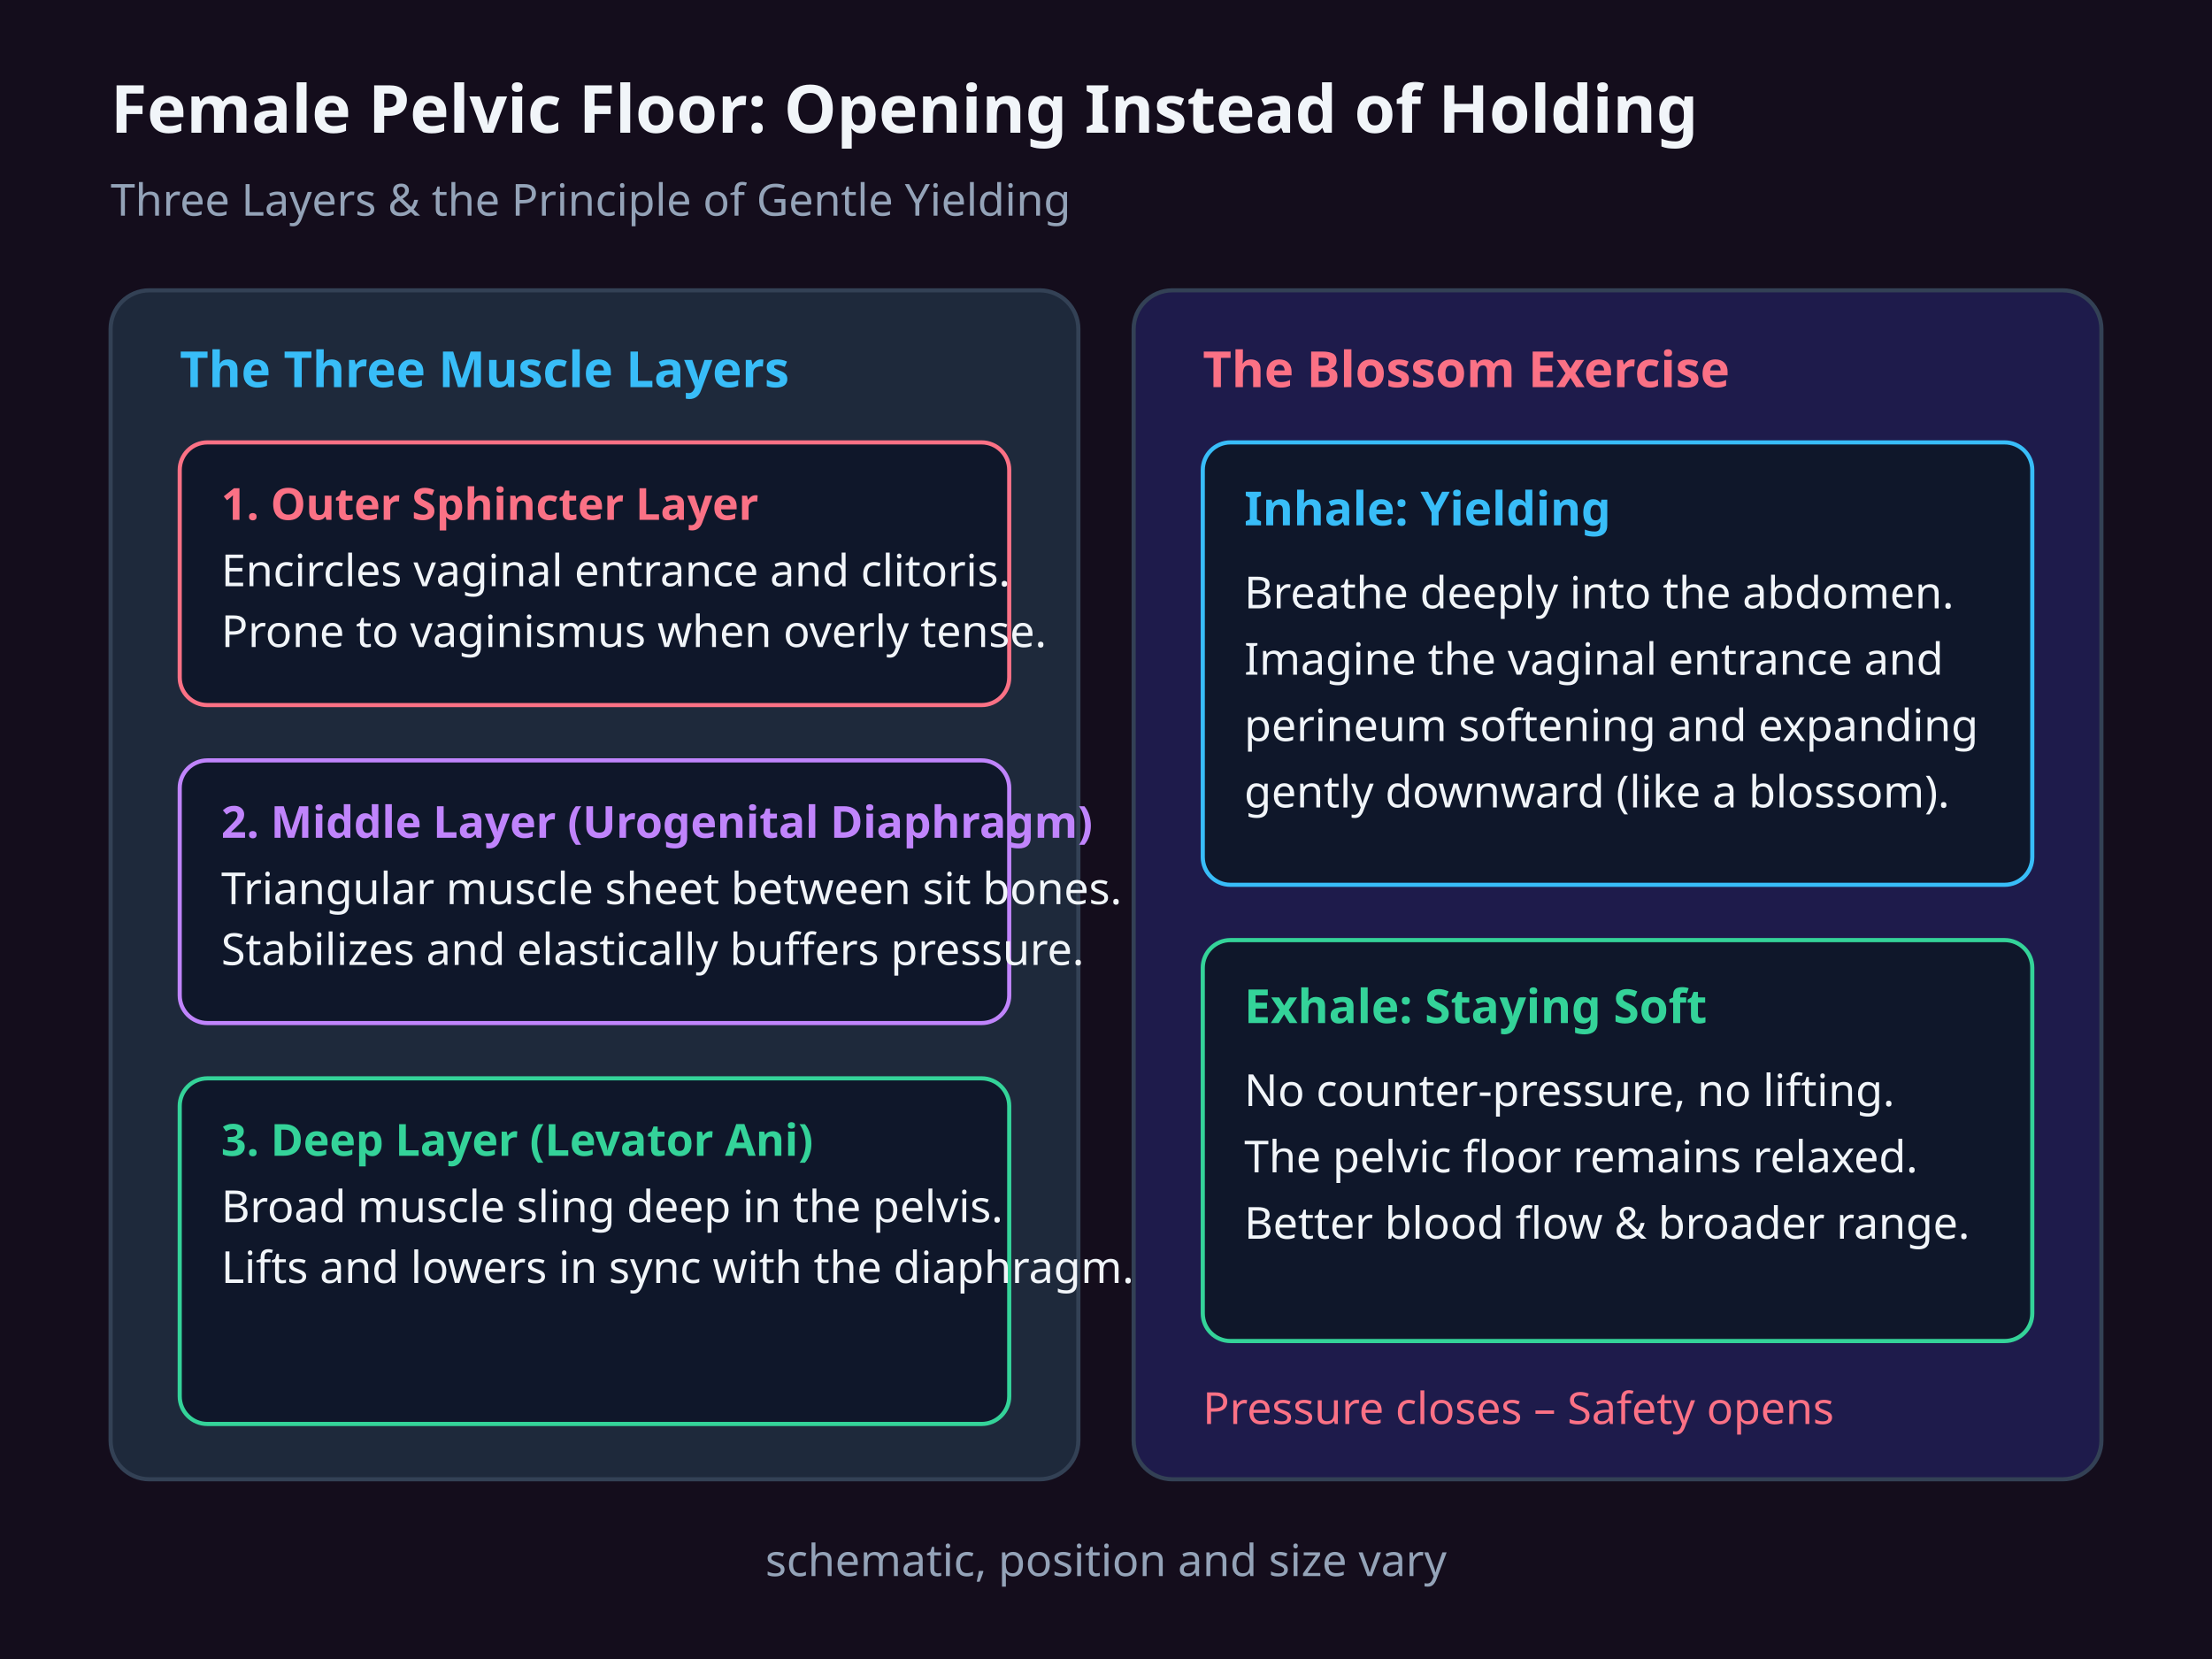
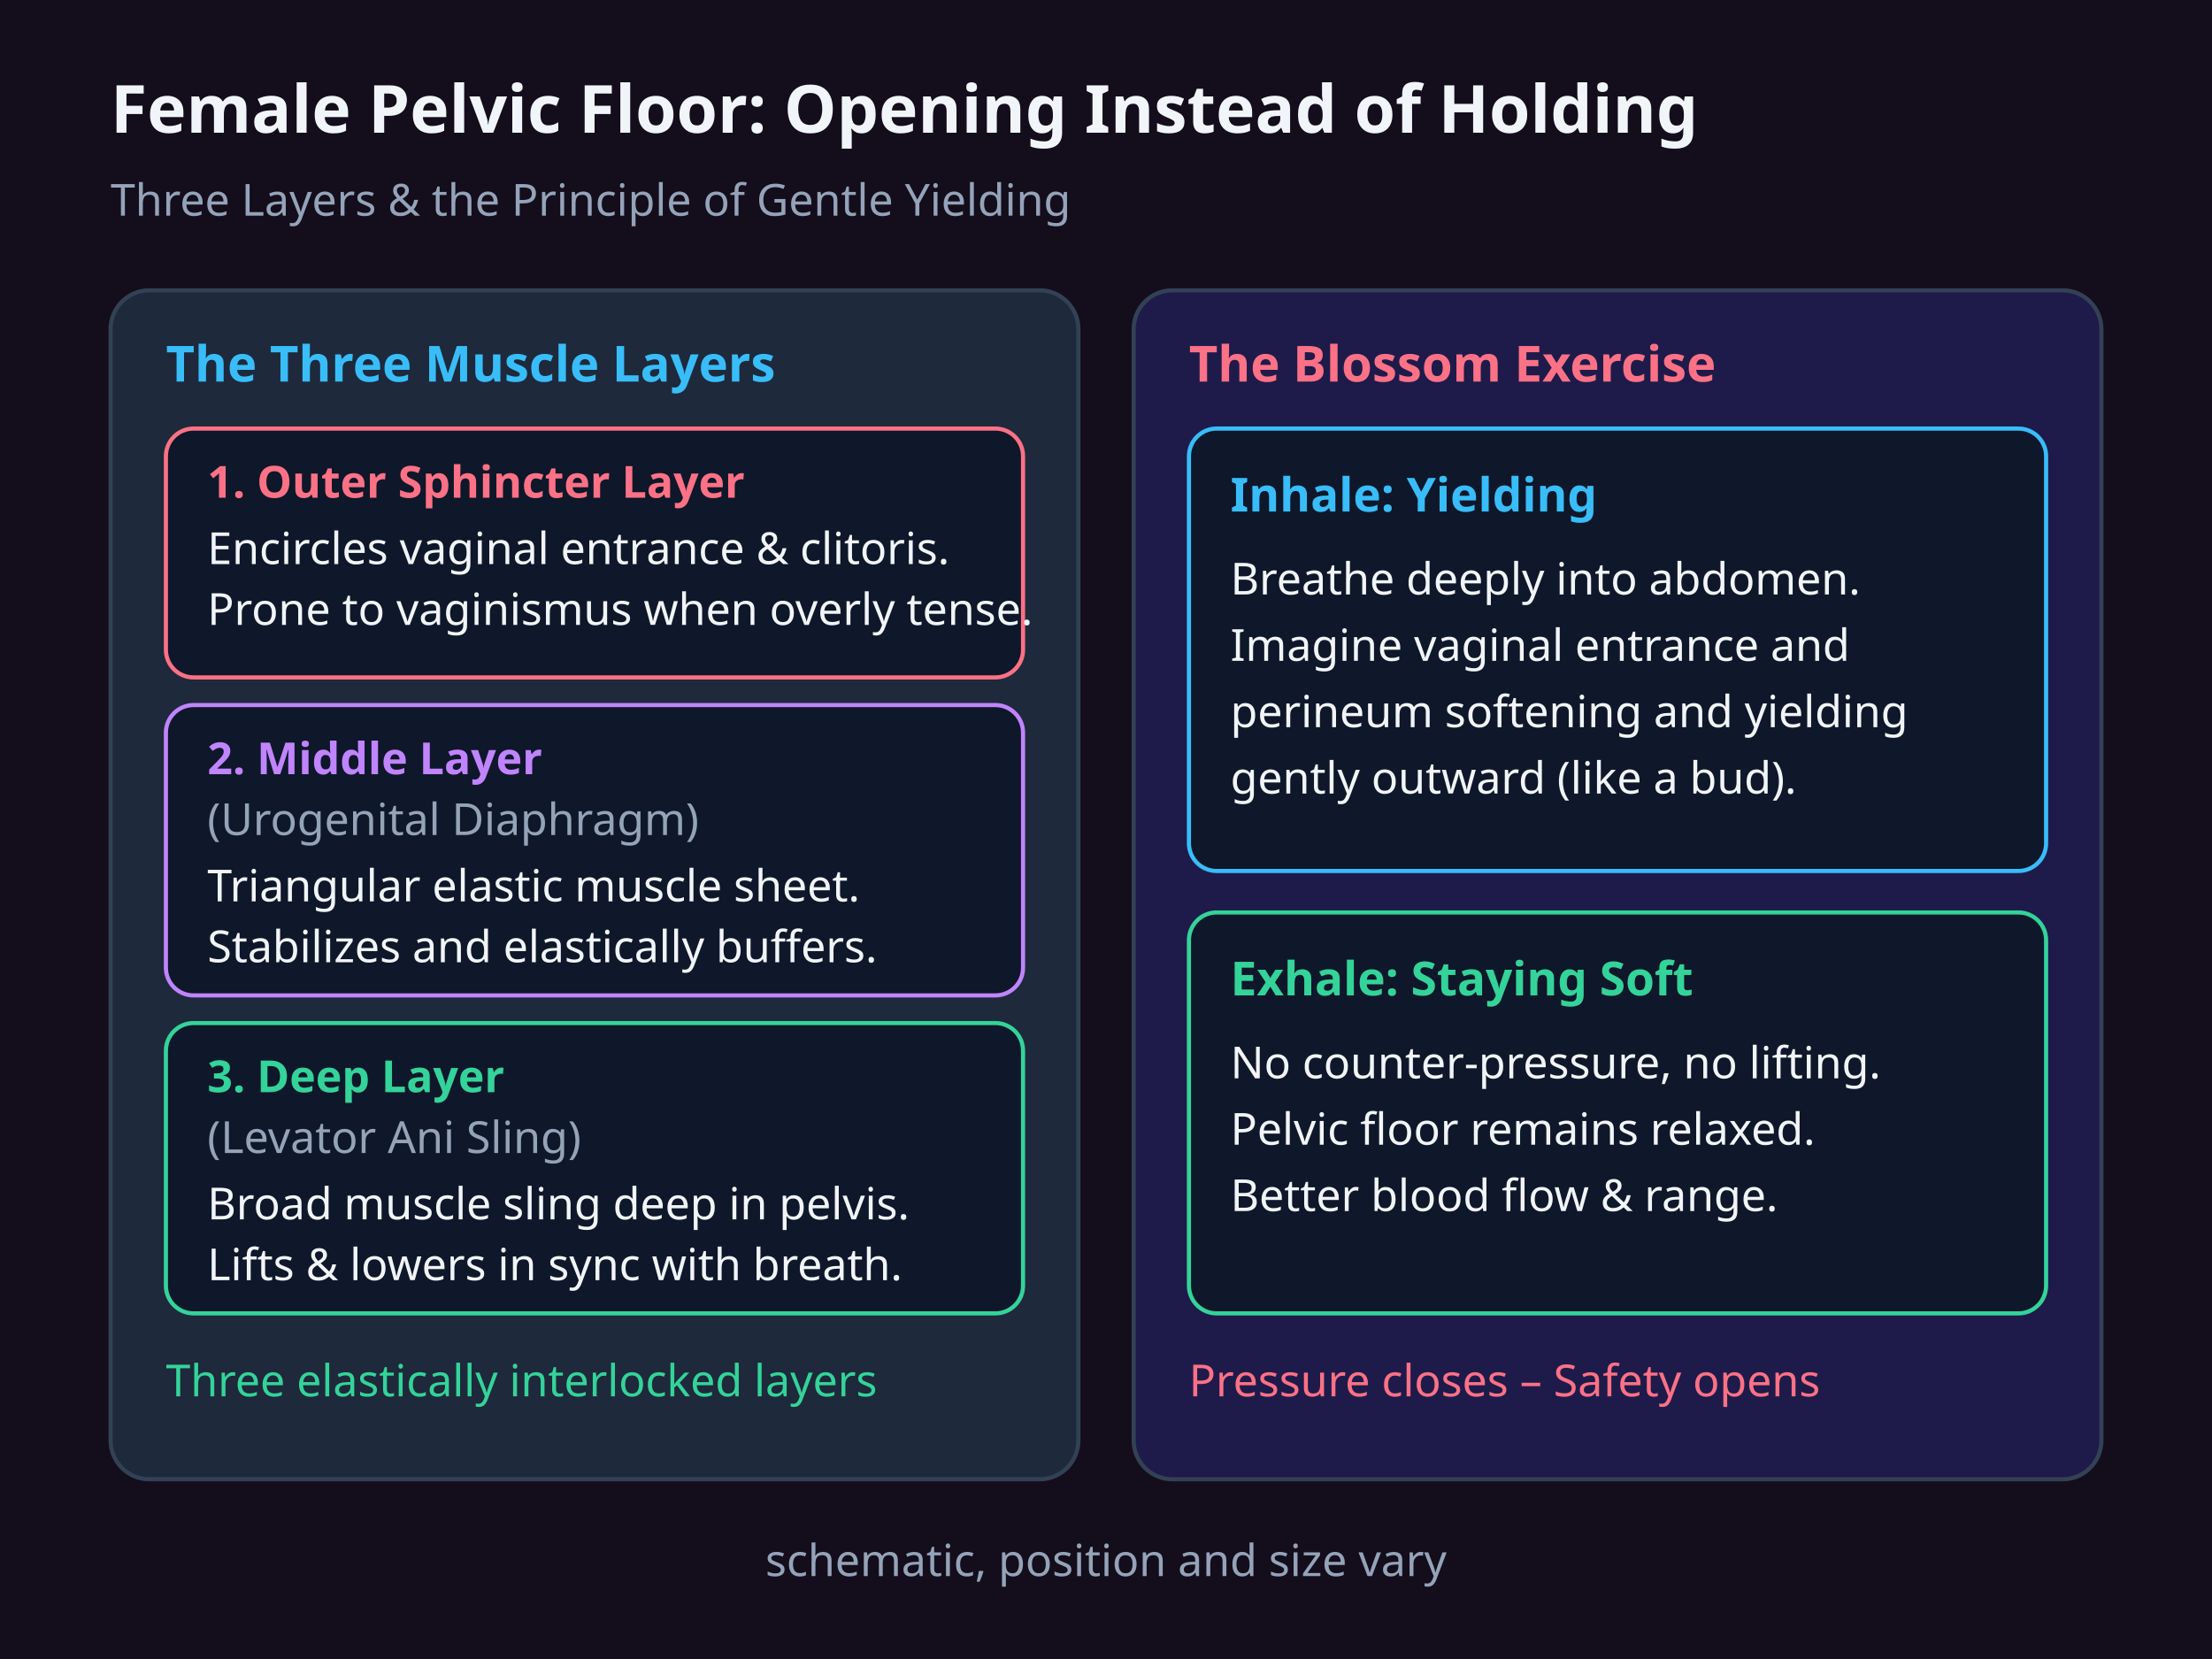
<svg xmlns="http://www.w3.org/2000/svg" viewBox="0 0 800 600" width="100%" height="100%">
  <rect width="800" height="600" fill="#140D1C" />
  <defs>
    <linearGradient id="bgGrad" x1="0%" y1="0%" x2="100%" y2="100%">
      <stop offset="0%" stop-color="#1E1B4B" stop-opacity="0.6" />
      <stop offset="100%" stop-color="#0F172A" stop-opacity="0.8" />
    </linearGradient>
    <linearGradient id="roseGrad" x1="0%" y1="0%" x2="100%" y2="0%">
      <stop offset="0%" stop-color="#FB7185" />
      <stop offset="100%" stop-color="#F43F5E" />
    </linearGradient>
    <linearGradient id="cyanGrad" x1="0%" y1="0%" x2="100%" y2="0%">
      <stop offset="0%" stop-color="#38BDF8" />
      <stop offset="100%" stop-color="#0284C7" />
    </linearGradient>
    <linearGradient id="greenGrad" x1="0%" y1="0%" x2="100%" y2="0%">
      <stop offset="0%" stop-color="#34D399" />
      <stop offset="100%" stop-color="#059669" />
    </linearGradient>
    <linearGradient id="purpleGrad" x1="0%" y1="0%" x2="100%" y2="0%">
      <stop offset="0%" stop-color="#C084FC" />
      <stop offset="100%" stop-color="#9333EA" />
    </linearGradient>
  </defs>
  <text x="40" y="48" fill="#F1F5F9" font-family="sans-serif" font-size="24px" font-weight="bold">Female Pelvic Floor: Opening Instead of Holding</text>
  <text x="40" y="78" fill="#94A3B8" font-family="sans-serif" font-size="16px">Three Layers &amp; the Principle of Gentle Yielding</text>
  <rect x="40" y="105" width="350" height="430" rx="14" fill="#1E293B" stroke="#334155" stroke-width="1.5" />
-   <text x="65" y="140" fill="#38BDF8" font-family="sans-serif" font-size="18px" font-weight="bold">The Three Muscle Layers</text>
-   <rect x="65" y="160" width="300" height="95" rx="10" fill="#0F172A" stroke="#FB7185" stroke-width="1.5" />
-   <text x="80" y="188" fill="#FB7185" font-family="sans-serif" font-size="16px" font-weight="bold">1. Outer Sphincter Layer</text>
-   <text x="80" y="212" fill="#F1F5F9" font-family="sans-serif" font-size="16px" font-weight="normal" text-anchor="start">Encircles vaginal entrance and clitoris.</text>
-   <text x="80" y="234" fill="#F1F5F9" font-family="sans-serif" font-size="16px" font-weight="normal" text-anchor="start">Prone to vaginismus when overly tense.</text>
-   <rect x="65" y="275" width="300" height="95" rx="10" fill="#0F172A" stroke="#C084FC" stroke-width="1.5" />
-   <text x="80" y="303" fill="#C084FC" font-family="sans-serif" font-size="16px" font-weight="bold">2. Middle Layer (Urogenital Diaphragm)</text>
-   <text x="80" y="327" fill="#F1F5F9" font-family="sans-serif" font-size="16px" font-weight="normal" text-anchor="start">Triangular muscle sheet between sit bones.</text>
-   <text x="80" y="349" fill="#F1F5F9" font-family="sans-serif" font-size="16px" font-weight="normal" text-anchor="start">Stabilizes and elastically buffers pressure.</text>
-   <rect x="65" y="390" width="300" height="125" rx="10" fill="#0F172A" stroke="#34D399" stroke-width="1.5" />
-   <text x="80" y="418" fill="#34D399" font-family="sans-serif" font-size="16px" font-weight="bold">3. Deep Layer (Levator Ani)</text>
-   <text x="80" y="442" fill="#F1F5F9" font-family="sans-serif" font-size="16px" font-weight="normal" text-anchor="start">Broad muscle sling deep in the pelvis.</text>
-   <text x="80" y="464" fill="#F1F5F9" font-family="sans-serif" font-size="16px" font-weight="normal" text-anchor="start">Lifts and lowers in sync with the diaphragm.</text>
+   <text x="60" y="138" fill="#38BDF8" font-family="sans-serif" font-size="18px" font-weight="bold">The Three Muscle Layers</text>
+   <rect x="60" y="155" width="310" height="90" rx="10" fill="#0F172A" stroke="#FB7185" stroke-width="1.5" />
+   <text x="75" y="180" fill="#FB7185" font-family="sans-serif" font-size="16px" font-weight="bold">1. Outer Sphincter Layer</text>
+   <text x="75" y="204" fill="#F1F5F9" font-family="sans-serif" font-size="16px" font-weight="normal" text-anchor="start">Encircles vaginal entrance &amp; clitoris.</text>
+   <text x="75" y="226" fill="#F1F5F9" font-family="sans-serif" font-size="16px" font-weight="normal" text-anchor="start">Prone to vaginismus when overly tense.</text>
+   <rect x="60" y="255" width="310" height="105" rx="10" fill="#0F172A" stroke="#C084FC" stroke-width="1.5" />
+   <text x="75" y="280" fill="#C084FC" font-family="sans-serif" font-size="16px" font-weight="bold">2. Middle Layer</text>
+   <text x="75" y="302" fill="#94A3B8" font-family="sans-serif" font-size="16px">(Urogenital Diaphragm)</text>
+   <text x="75" y="326" fill="#F1F5F9" font-family="sans-serif" font-size="16px" font-weight="normal" text-anchor="start">Triangular elastic muscle sheet.</text>
+   <text x="75" y="348" fill="#F1F5F9" font-family="sans-serif" font-size="16px" font-weight="normal" text-anchor="start">Stabilizes and elastically buffers.</text>
+   <rect x="60" y="370" width="310" height="105" rx="10" fill="#0F172A" stroke="#34D399" stroke-width="1.5" />
+   <text x="75" y="395" fill="#34D399" font-family="sans-serif" font-size="16px" font-weight="bold">3. Deep Layer</text>
+   <text x="75" y="417" fill="#94A3B8" font-family="sans-serif" font-size="16px">(Levator Ani Sling)</text>
+   <text x="75" y="441" fill="#F1F5F9" font-family="sans-serif" font-size="16px" font-weight="normal" text-anchor="start">Broad muscle sling deep in pelvis.</text>
+   <text x="75" y="463" fill="#F1F5F9" font-family="sans-serif" font-size="16px" font-weight="normal" text-anchor="start">Lifts &amp; lowers in sync with breath.</text>
+   <text x="60" y="505" fill="#34D399" font-family="sans-serif" font-size="16px">Three elastically interlocked layers</text>
  <rect x="410" y="105" width="350" height="430" rx="14" fill="#1E1B4B" stroke="#334155" stroke-width="1.5" />
-   <text x="435" y="140" fill="#FB7185" font-family="sans-serif" font-size="18px" font-weight="bold">The Blossom Exercise</text>
-   <rect x="435" y="160" width="300" height="160" rx="10" fill="#0F172A" stroke="#38BDF8" stroke-width="1.5" />
-   <text x="450" y="190" fill="#38BDF8" font-family="sans-serif" font-size="17px" font-weight="bold">Inhale: Yielding</text>
-   <text x="450" y="220" fill="#F1F5F9" font-family="sans-serif" font-size="16px" font-weight="normal" text-anchor="start">Breathe deeply into the abdomen.</text>
-   <text x="450" y="244" fill="#F1F5F9" font-family="sans-serif" font-size="16px" font-weight="normal" text-anchor="start">Imagine the vaginal entrance and</text>
-   <text x="450" y="268" fill="#F1F5F9" font-family="sans-serif" font-size="16px" font-weight="normal" text-anchor="start">perineum softening and expanding</text>
-   <text x="450" y="292" fill="#F1F5F9" font-family="sans-serif" font-size="16px" font-weight="normal" text-anchor="start">gently downward (like a blossom).</text>
-   <rect x="435" y="340" width="300" height="145" rx="10" fill="#0F172A" stroke="#34D399" stroke-width="1.5" />
-   <text x="450" y="370" fill="#34D399" font-family="sans-serif" font-size="17px" font-weight="bold">Exhale: Staying Soft</text>
-   <text x="450" y="400" fill="#F1F5F9" font-family="sans-serif" font-size="16px" font-weight="normal" text-anchor="start">No counter-pressure, no lifting.</text>
-   <text x="450" y="424" fill="#F1F5F9" font-family="sans-serif" font-size="16px" font-weight="normal" text-anchor="start">The pelvic floor remains relaxed.</text>
-   <text x="450" y="448" fill="#F1F5F9" font-family="sans-serif" font-size="16px" font-weight="normal" text-anchor="start">Better blood flow &amp; broader range.</text>
-   <text x="435" y="515" fill="#FB7185" font-family="sans-serif" font-size="16px">Pressure closes – Safety opens</text>
+   <text x="430" y="138" fill="#FB7185" font-family="sans-serif" font-size="18px" font-weight="bold">The Blossom Exercise</text>
+   <rect x="430" y="155" width="310" height="160" rx="10" fill="#0F172A" stroke="#38BDF8" stroke-width="1.5" />
+   <text x="445" y="185" fill="#38BDF8" font-family="sans-serif" font-size="17px" font-weight="bold">Inhale: Yielding</text>
+   <text x="445" y="215" fill="#F1F5F9" font-family="sans-serif" font-size="16px" font-weight="normal" text-anchor="start">Breathe deeply into abdomen.</text>
+   <text x="445" y="239" fill="#F1F5F9" font-family="sans-serif" font-size="16px" font-weight="normal" text-anchor="start">Imagine vaginal entrance and</text>
+   <text x="445" y="263" fill="#F1F5F9" font-family="sans-serif" font-size="16px" font-weight="normal" text-anchor="start">perineum softening and yielding</text>
+   <text x="445" y="287" fill="#F1F5F9" font-family="sans-serif" font-size="16px" font-weight="normal" text-anchor="start">gently outward (like a bud).</text>
+   <rect x="430" y="330" width="310" height="145" rx="10" fill="#0F172A" stroke="#34D399" stroke-width="1.5" />
+   <text x="445" y="360" fill="#34D399" font-family="sans-serif" font-size="17px" font-weight="bold">Exhale: Staying Soft</text>
+   <text x="445" y="390" fill="#F1F5F9" font-family="sans-serif" font-size="16px" font-weight="normal" text-anchor="start">No counter-pressure, no lifting.</text>
+   <text x="445" y="414" fill="#F1F5F9" font-family="sans-serif" font-size="16px" font-weight="normal" text-anchor="start">Pelvic floor remains relaxed.</text>
+   <text x="445" y="438" fill="#F1F5F9" font-family="sans-serif" font-size="16px" font-weight="normal" text-anchor="start">Better blood flow &amp; range.</text>
+   <text x="430" y="505" fill="#FB7185" font-family="sans-serif" font-size="16px">Pressure closes – Safety opens</text>
  <text x="400" y="570" fill="#94A3B8" font-family="sans-serif" font-size="16px" text-anchor="middle">schematic, position and size vary</text>
</svg>
